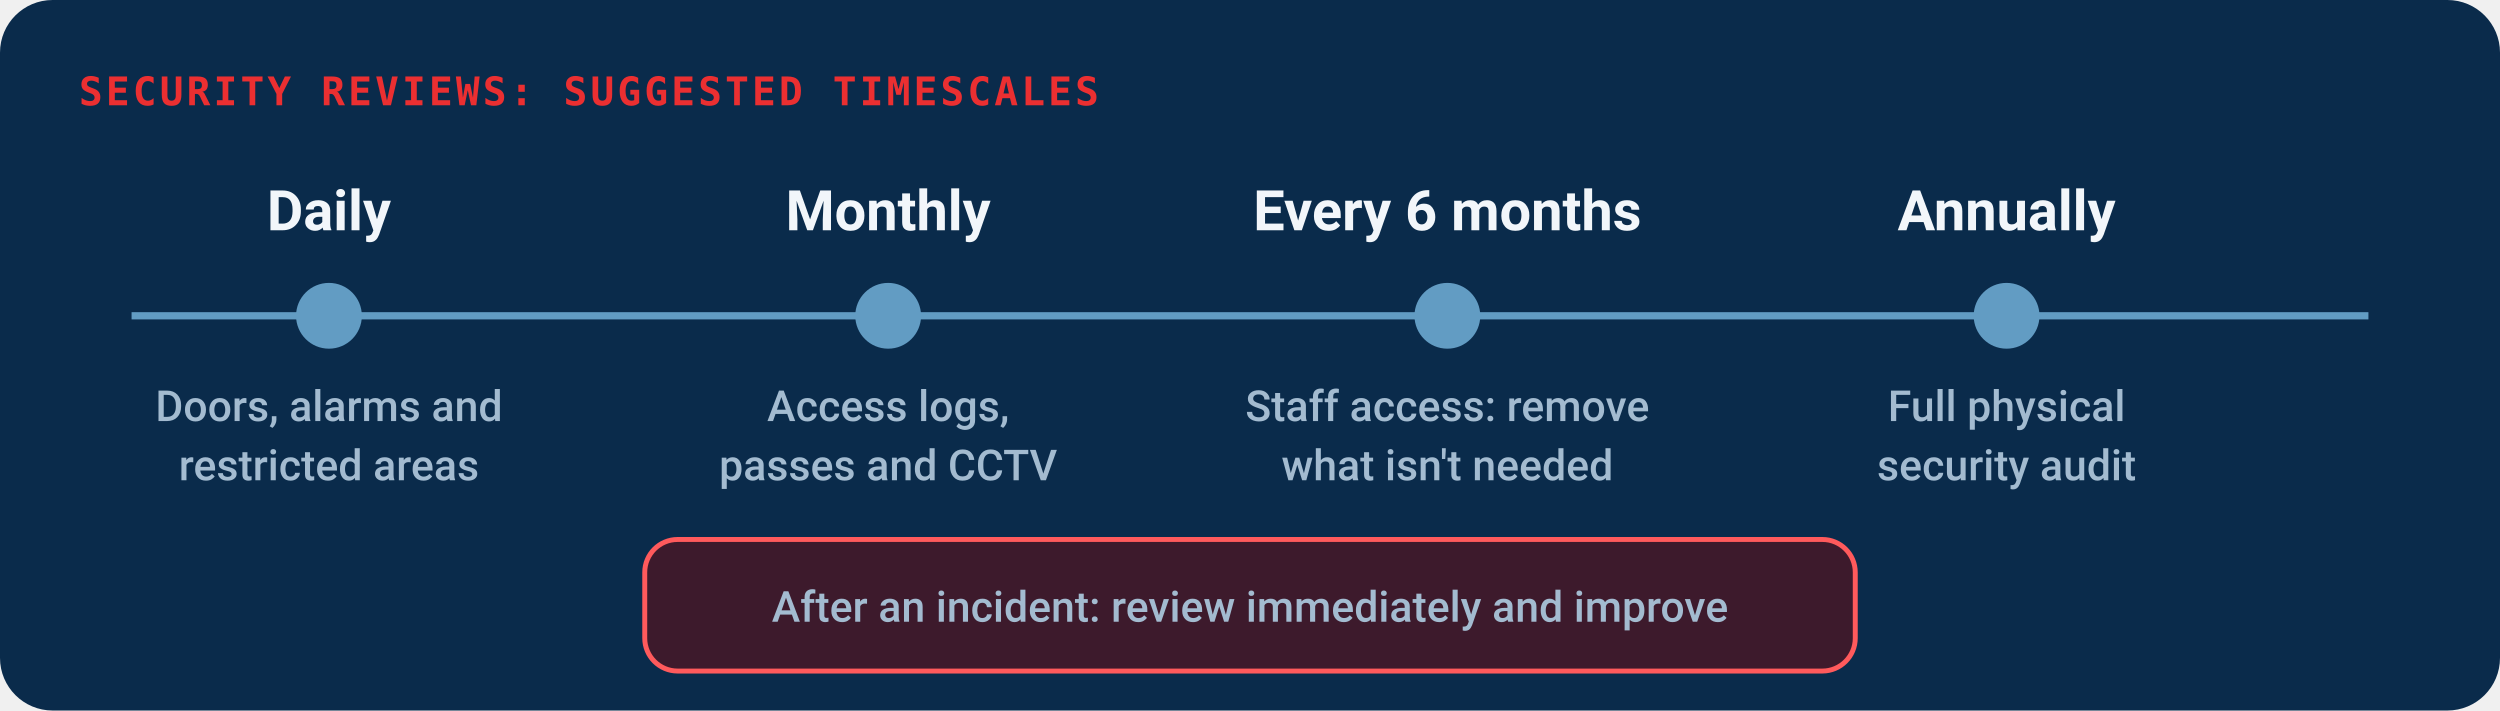
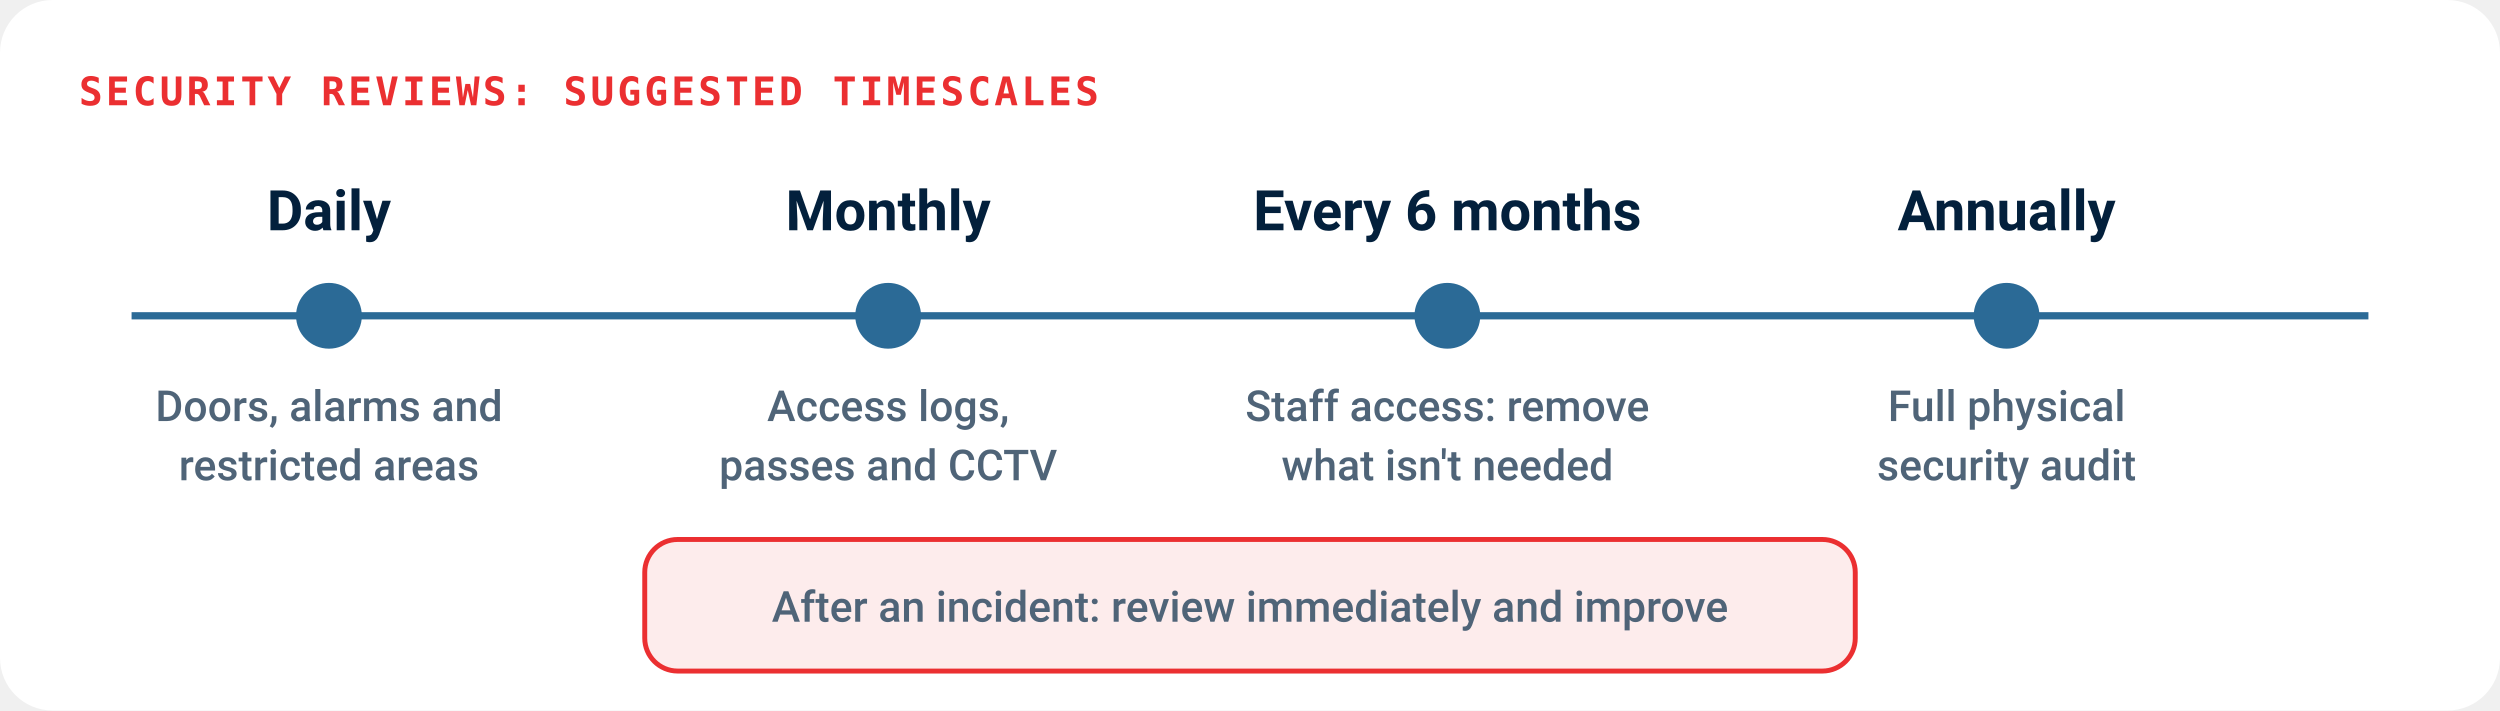
<svg xmlns="http://www.w3.org/2000/svg" viewBox="0 0 760 216" width="760" height="216" role="img" aria-labelledby="t d">
  <style>
- .bg{fill:#0a2b4b}
- .t{font:600 15px system-ui,-apple-system,'Segoe UI',Roboto,sans-serif;fill:#f2f6fa}
- .tb{font:700 17px system-ui,-apple-system,'Segoe UI',Roboto,sans-serif;fill:#f2f6fa}
- .s{font:500 13px system-ui,-apple-system,'Segoe UI',Roboto,sans-serif;fill:#a3bbd0}
- .m{font:600 13px ui-monospace,Menlo,Consolas,monospace;fill:#f2f6fa}
+ .bg{fill:#ffffff}
+ .t{font:600 15px system-ui,-apple-system,'Segoe UI',Roboto,sans-serif;fill:#03203c}
+ .tb{font:700 17px system-ui,-apple-system,'Segoe UI',Roboto,sans-serif;fill:#03203c}
+ .s{font:500 13px system-ui,-apple-system,'Segoe UI',Roboto,sans-serif;fill:#4f6478}
+ .m{font:600 13px ui-monospace,Menlo,Consolas,monospace;fill:#03203c}
.h{font:700 12px ui-monospace,Menlo,Consolas,monospace;fill:#eb2f31;letter-spacing:.08em}
.w{fill:#ffffff}
- .box{fill:#0f3557;stroke:#2c5a80;stroke-width:1.5}
- .acc{fill:#123c60;stroke:#629cc3;stroke-width:1.5}
- .bad{fill:#3d1a2c;stroke:#ff5a5c;stroke-width:1.5}
- .good{fill:#0f3b3a;stroke:#4cc38a;stroke-width:1.5}
- .amb{fill:#33301f;stroke:#f2b544;stroke-width:1.5}
- .dim{fill:#0c3052;stroke:#24496b;stroke-width:1.5}
- .solid-acc{fill:#629cc3}.solid-bad{fill:#eb2f31}.solid-good{fill:#2f9a5f}.solid-amb{fill:#c98f22}.solid-ink{fill:#f2f6fa}
- .ln{stroke:#a3bbd0;stroke-width:2;fill:none}
- .ln-acc{stroke:#629cc3;stroke-width:2.2;fill:none}
- .ln-bad{stroke:#ff5a5c;stroke-width:2.2;fill:none}
- .ln-good{stroke:#4cc38a;stroke-width:2.2;fill:none}
+ .box{fill:#f5f8fb;stroke:#b9cad8;stroke-width:1.5}
+ .acc{fill:#e7f0f7;stroke:#2b6a96;stroke-width:1.5}
+ .bad{fill:#fdecec;stroke:#eb2f31;stroke-width:1.5}
+ .good{fill:#e1f3e8;stroke:#1d7a45;stroke-width:1.5}
+ .amb{fill:#fbf0dc;stroke:#a8650a;stroke-width:1.5}
+ .dim{fill:#eef3f7;stroke:#cddbe7;stroke-width:1.5}
+ .solid-acc{fill:#2b6a96}.solid-bad{fill:#eb2f31}.solid-good{fill:#1d7a45}.solid-amb{fill:#a8650a}.solid-ink{fill:#03203c}
+ .ln{stroke:#4f6478;stroke-width:2;fill:none}
+ .ln-acc{stroke:#2b6a96;stroke-width:2.2;fill:none}
+ .ln-bad{stroke:#eb2f31;stroke-width:2.2;fill:none}
+ .ln-good{stroke:#1d7a45;stroke-width:2.2;fill:none}
.dash{stroke-dasharray:6 5}
- .tx-acc{fill:#629cc3}.tx-bad{fill:#ff5a5c}.tx-good{fill:#4cc38a}.tx-amb{fill:#f2b544}
- .ic{fill:none;stroke:#f2f6fa;stroke-width:2;stroke-linecap:round;stroke-linejoin:round}
- .ic-bad{fill:none;stroke:#ff5a5c;stroke-width:2;stroke-linecap:round;stroke-linejoin:round}
- .ic-acc{fill:none;stroke:#629cc3;stroke-width:2;stroke-linecap:round;stroke-linejoin:round}
- .mk-ln{fill:#a3bbd0}.mk-acc{fill:#629cc3}.mk-bad{fill:#ff5a5c}.mk-good{fill:#4cc38a}
+ .tx-acc{fill:#2b6a96}.tx-bad{fill:#d4282a}.tx-good{fill:#1d7a45}.tx-amb{fill:#a8650a}
+ .ic{fill:none;stroke:#03203c;stroke-width:2;stroke-linecap:round;stroke-linejoin:round}
+ .ic-bad{fill:none;stroke:#eb2f31;stroke-width:2;stroke-linecap:round;stroke-linejoin:round}
+ .ic-acc{fill:none;stroke:#2b6a96;stroke-width:2;stroke-linecap:round;stroke-linejoin:round}
+ .mk-ln{fill:#4f6478}.mk-acc{fill:#2b6a96}.mk-bad{fill:#eb2f31}.mk-good{fill:#1d7a45}
</style>
  <defs>
    <marker id="a-ln" viewBox="0 0 10 10" refX="9" refY="5" markerWidth="7" markerHeight="7" orient="auto-start-reverse">
      <path d="M0 0 10 5 0 10z" class="mk-ln" />
    </marker>
    <marker id="a-acc" viewBox="0 0 10 10" refX="9" refY="5" markerWidth="7" markerHeight="7" orient="auto-start-reverse">
      <path d="M0 0 10 5 0 10z" class="mk-acc" />
    </marker>
    <marker id="a-bad" viewBox="0 0 10 10" refX="9" refY="5" markerWidth="7" markerHeight="7" orient="auto-start-reverse">
      <path d="M0 0 10 5 0 10z" class="mk-bad" />
    </marker>
    <marker id="a-good" viewBox="0 0 10 10" refX="9" refY="5" markerWidth="7" markerHeight="7" orient="auto-start-reverse">
      <path d="M0 0 10 5 0 10z" class="mk-good" />
    </marker>
  </defs>
  <rect class="bg" width="760" height="216" rx="16" />
  <text x="24" y="32" class="h" text-anchor="start">SECURITY REVIEWS: SUGGESTED TIMESCALES</text>
  <path d="M40 96 H720" class="ln-acc" />
  <circle cx="100" cy="96" r="10" class="solid-acc" />
  <text x="100" y="70" class="tb" text-anchor="middle">Daily</text>
  <text x="100" y="128" class="s" text-anchor="middle">Doors, alarms and</text>
  <text x="100" y="146" class="s" text-anchor="middle">restricted areas</text>
  <circle cx="270" cy="96" r="10" class="solid-acc" />
  <text x="270" y="70" class="tb" text-anchor="middle">Monthly</text>
  <text x="270" y="128" class="s" text-anchor="middle">Access logs,</text>
  <text x="270" y="146" class="s" text-anchor="middle">passes and CCTV</text>
  <circle cx="440" cy="96" r="10" class="solid-acc" />
  <text x="440" y="70" class="tb" text-anchor="middle">Every 6 months</text>
  <text x="440" y="128" class="s" text-anchor="middle">Staff access: remove</text>
  <text x="440" y="146" class="s" text-anchor="middle">what isn't needed</text>
  <circle cx="610" cy="96" r="10" class="solid-acc" />
  <text x="610" y="70" class="tb" text-anchor="middle">Annually</text>
  <text x="610" y="128" class="s" text-anchor="middle">Full physical</text>
  <text x="610" y="146" class="s" text-anchor="middle">security audit</text>
  <rect x="196" y="164" width="368" height="40" rx="10" class="bad" />
  <text x="380" y="189" class="s" text-anchor="middle">After an incident: review immediately and improve</text>
</svg>
